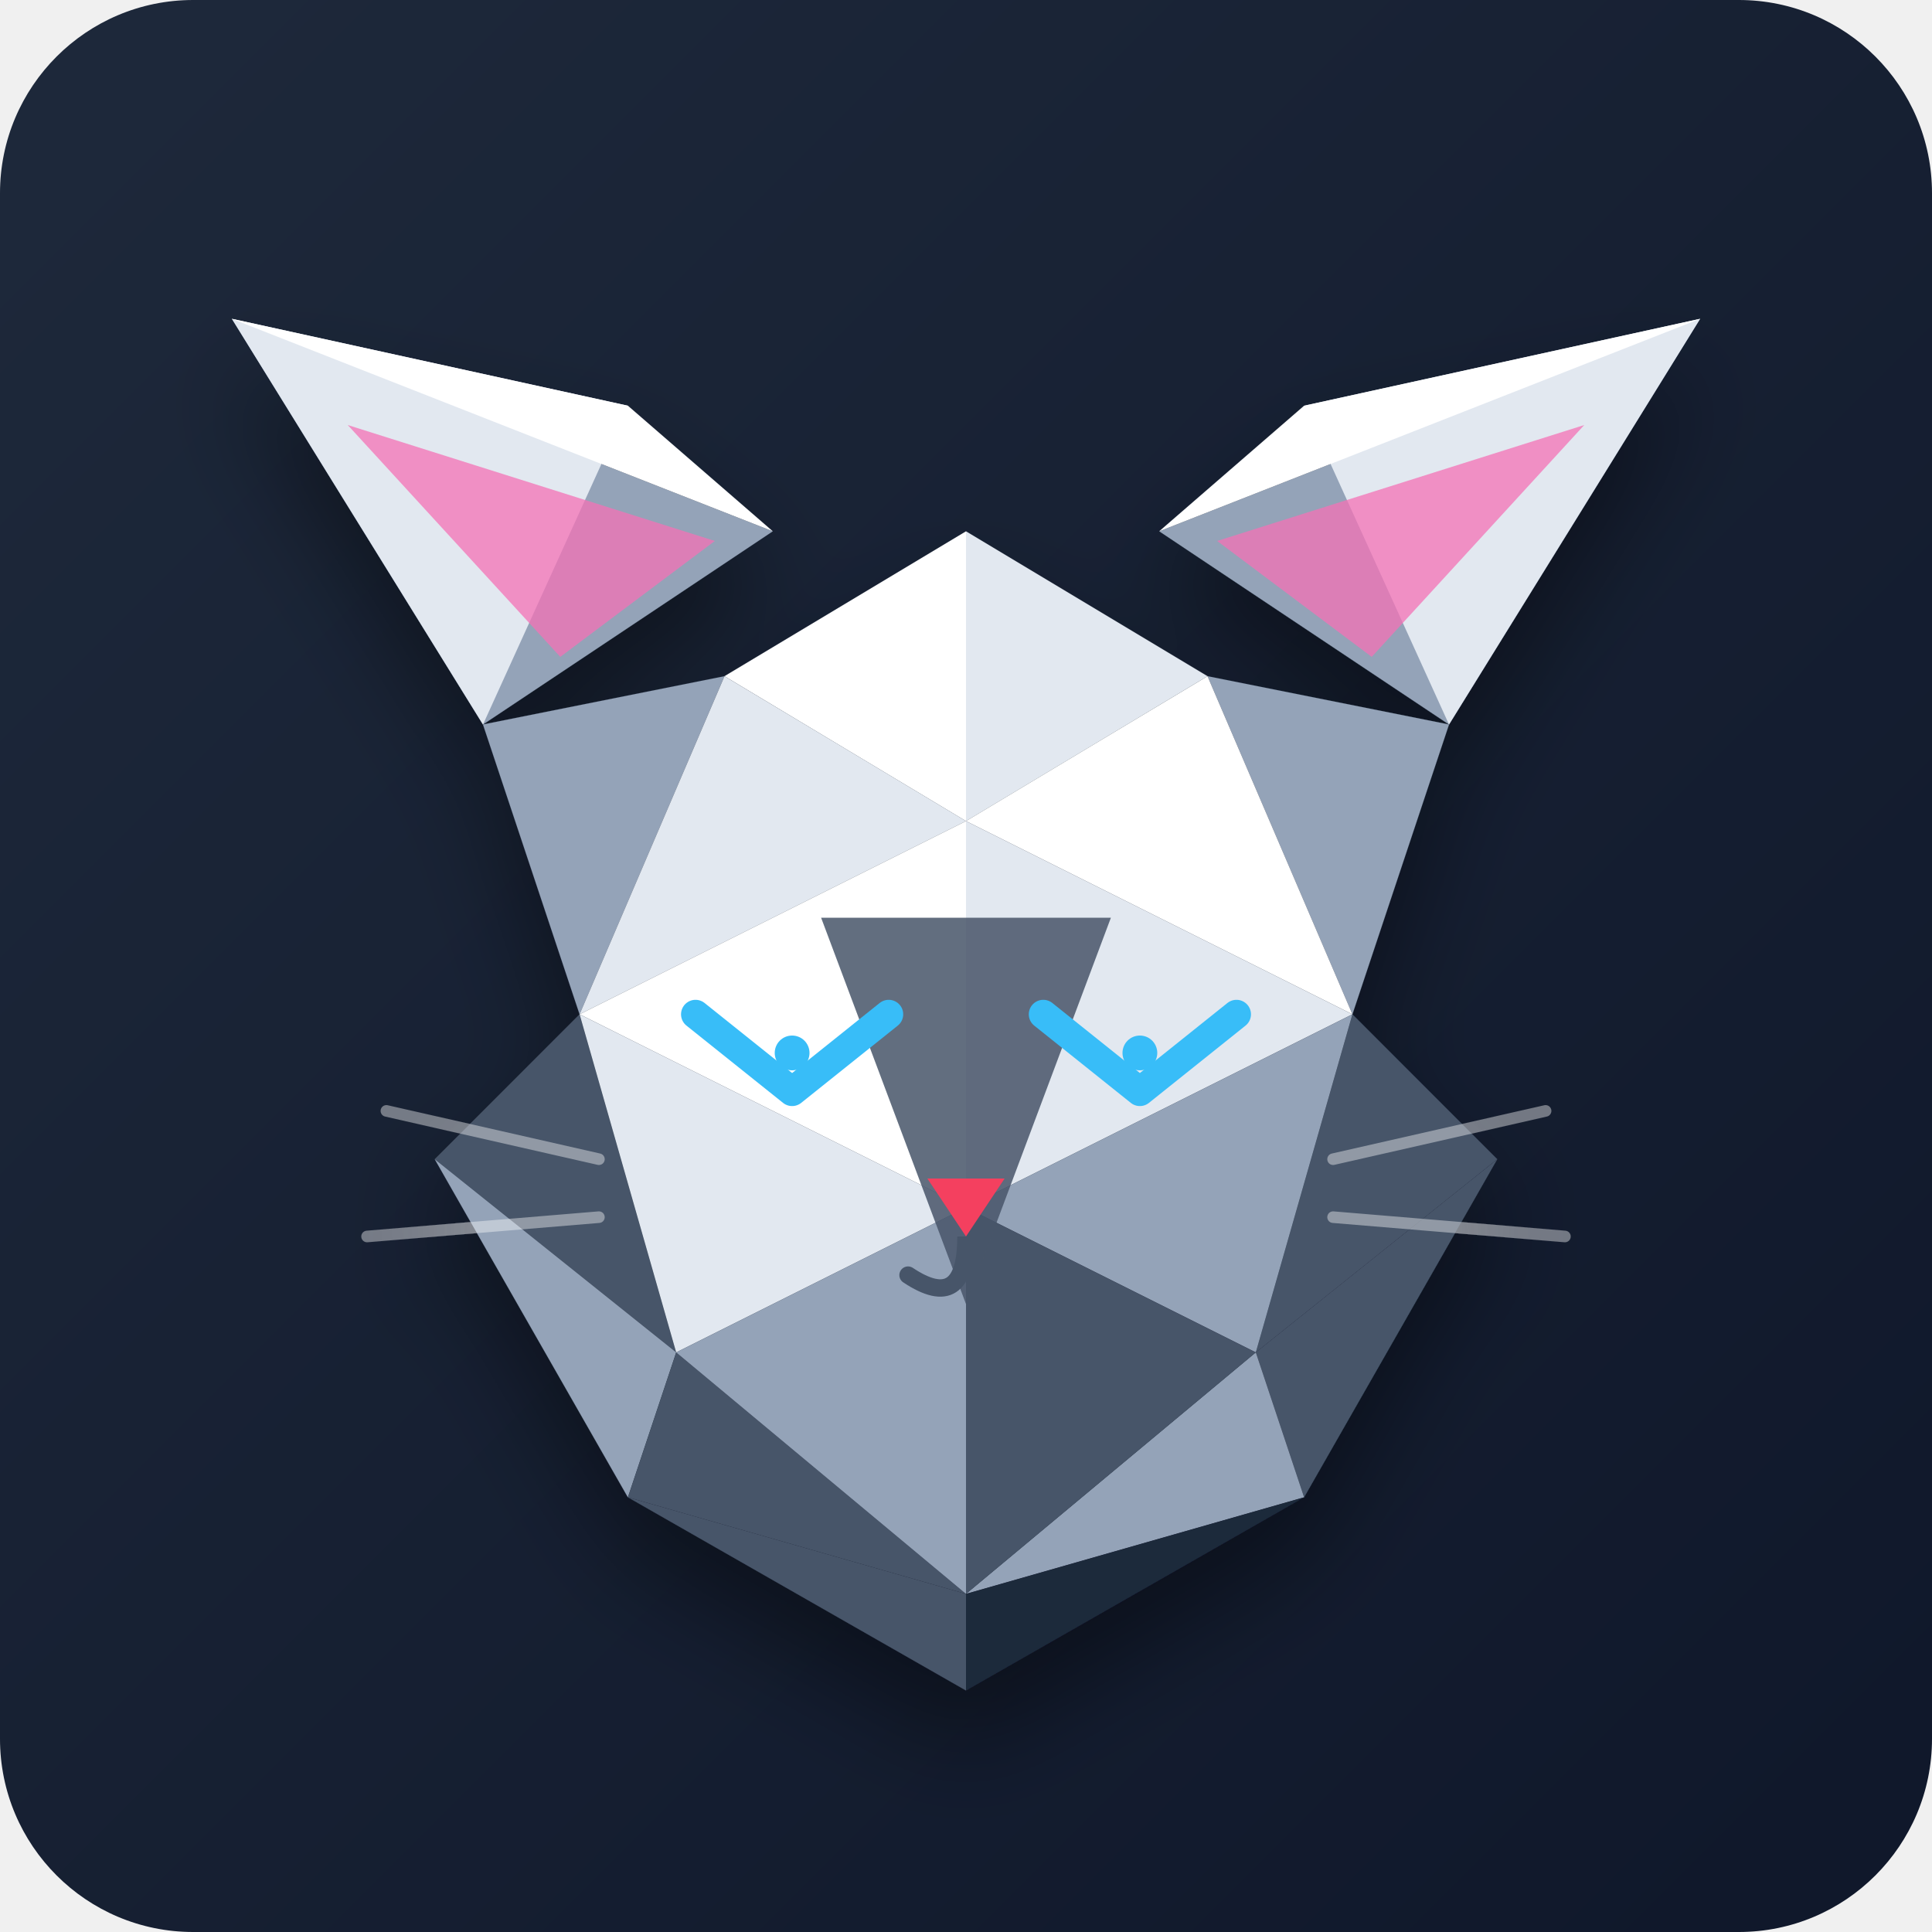
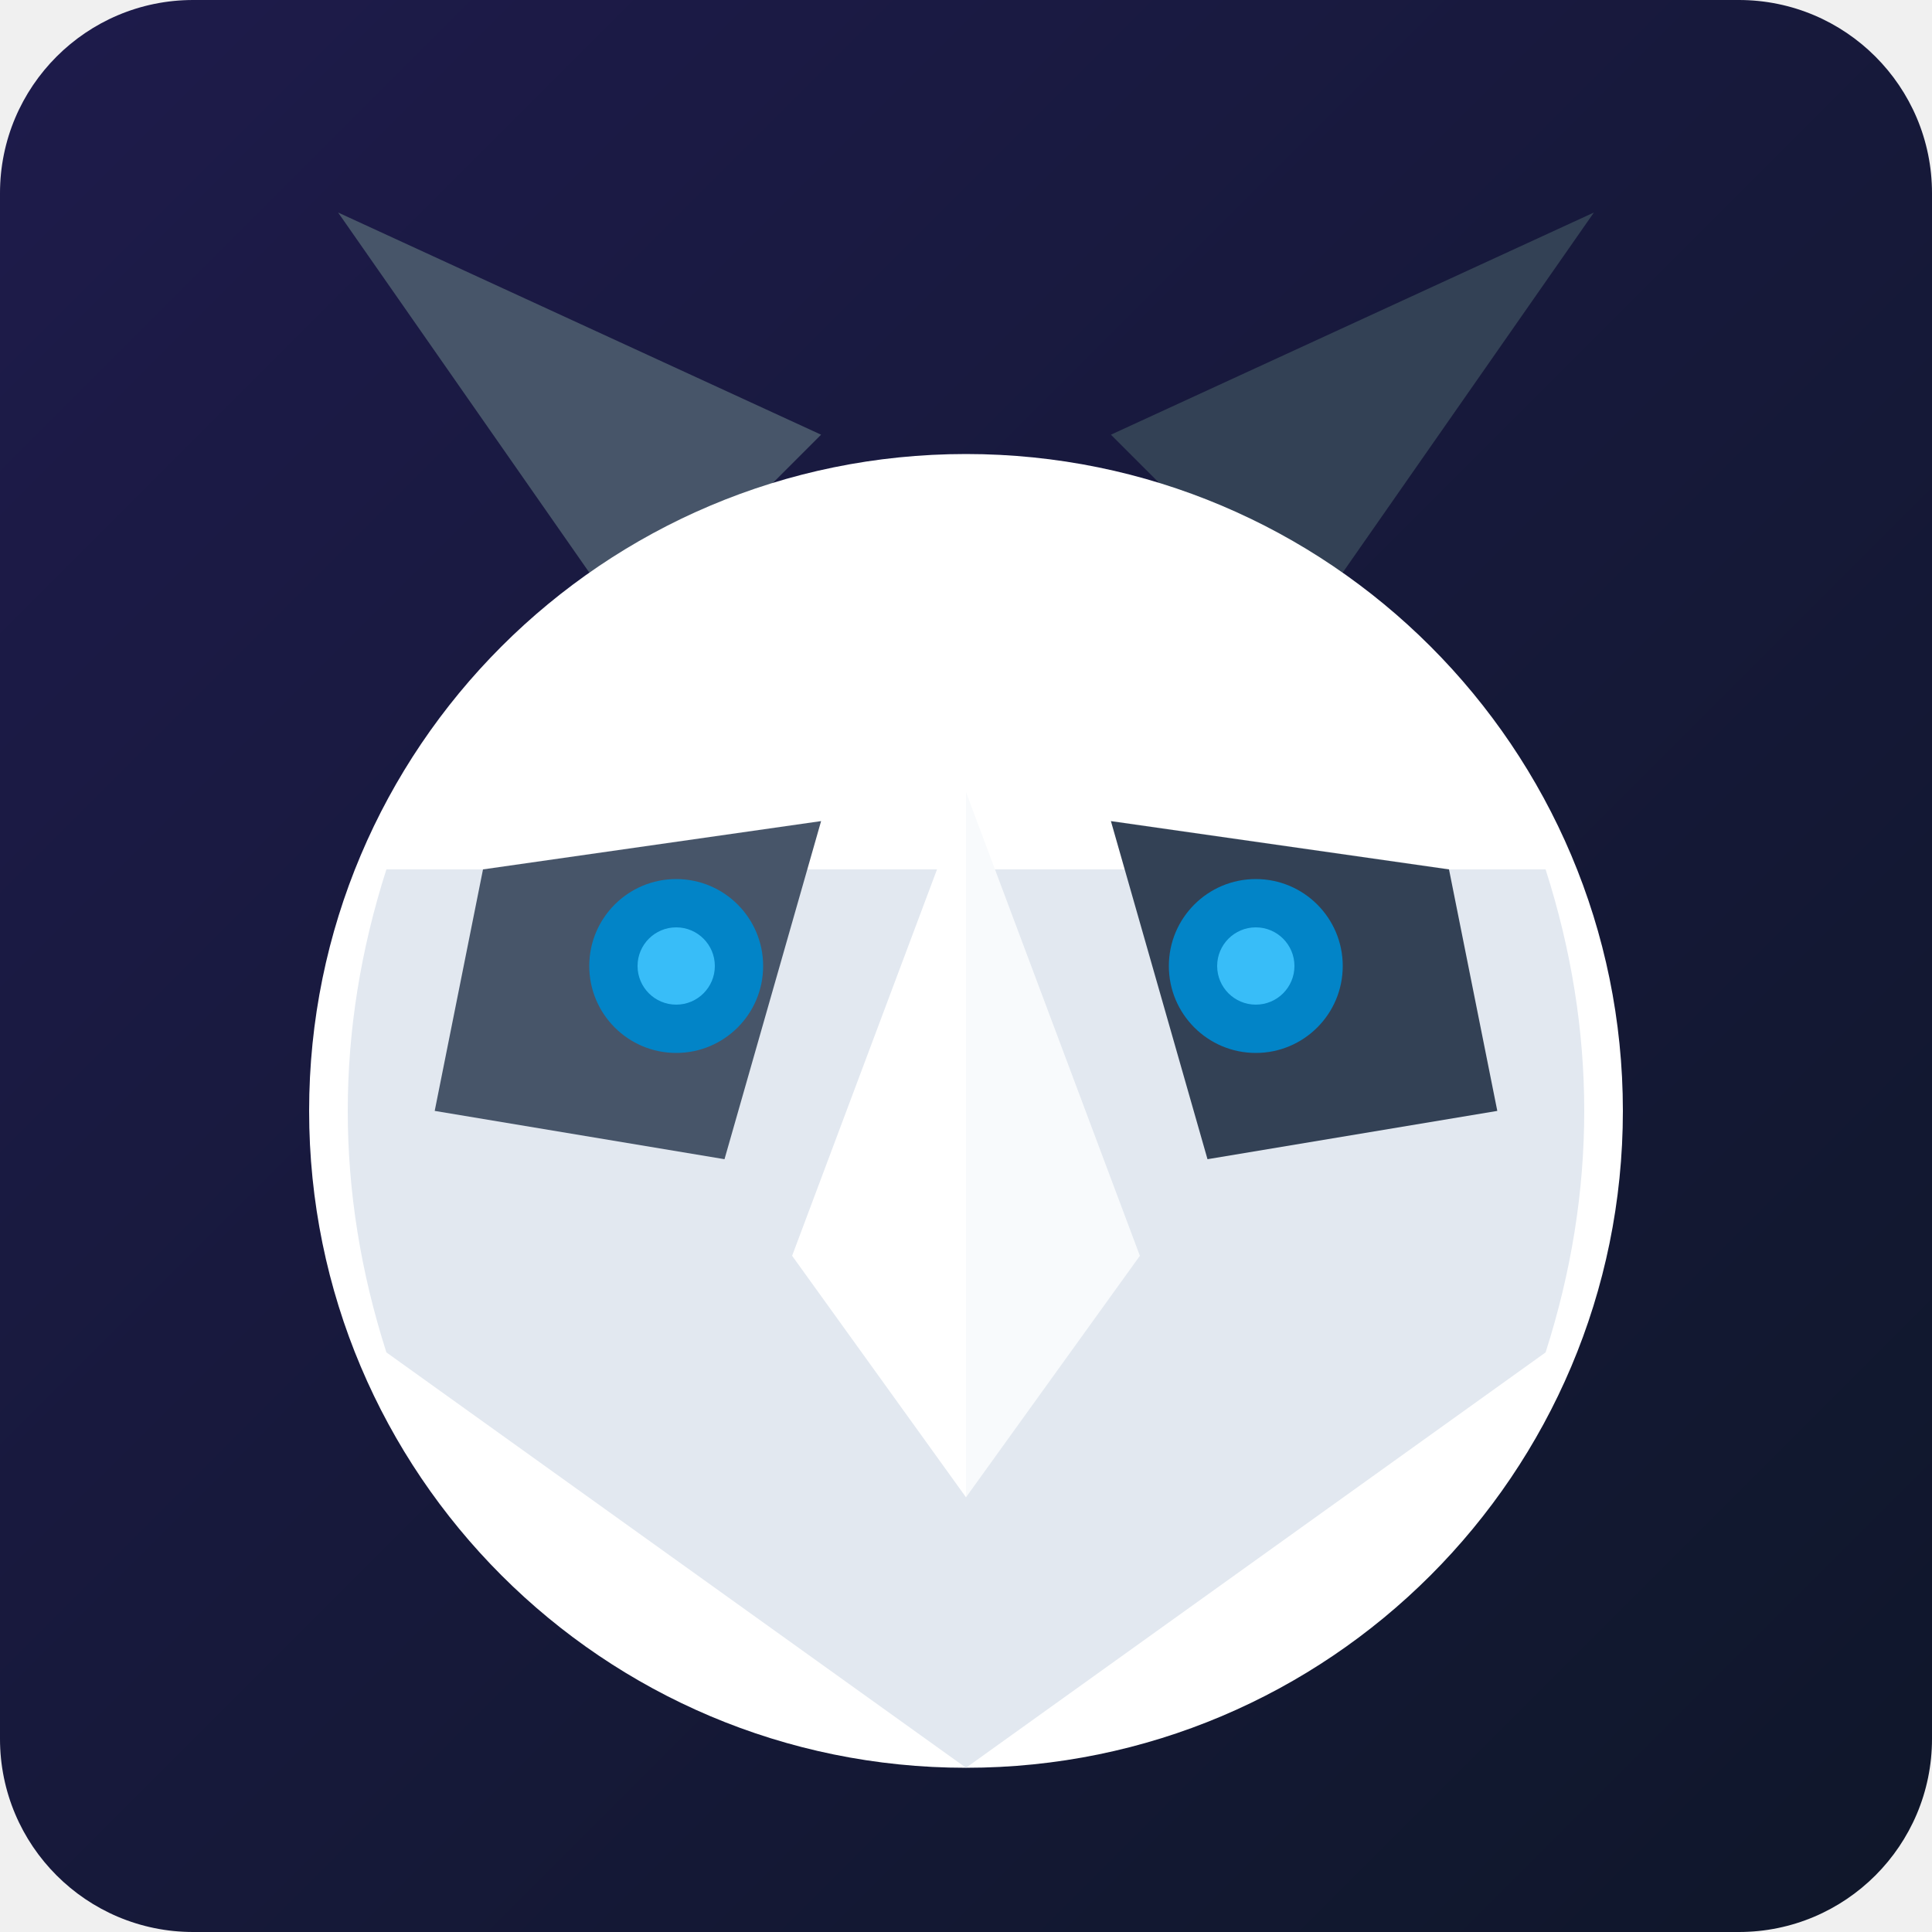
<svg xmlns="http://www.w3.org/2000/svg" viewBox="0 0 200 200" width="100%" height="100%">
  <defs>
-     <linearGradient id="grad-bg-4_ragdoll" x1="0%" y1="0%" x2="100%" y2="100%">
-       <stop offset="0%" stop-color="#1e293b" />
+     <linearGradient id="bg_ragb" x1="0" y1="0" x2="1" y2="1">
+       <stop offset="0%" stop-color="#1e1b4b" />
      <stop offset="100%" stop-color="#0f172a" />
    </linearGradient>
-     <filter id="glow-4_ragdoll" x="-20%" y="-20%" width="140%" height="140%">
-       <feDropShadow dx="0" dy="6" stdDeviation="5" flood-color="rgba(0,0,0,0.4)" />
-     </filter>
  </defs>
-   <rect width="200" height="200" rx="20" fill="url(#grad-bg-4_ragdoll)" />
-   <g filter="url(#glow-4_ragdoll)">
-     <polygon points="50,75 24,33 80,55" fill="#94a3b8" />
-     <polygon points="50,75 24,33 65,42" fill="#e2e8f0" />
-     <polygon points="65,42 24,33 80,55" fill="#ffffff" />
-     <polygon points="58,68 36,44 74,56" fill="#f472b6" opacity="0.75" />
-     <polygon points="150,75 176,33 120,55" fill="#94a3b8" />
-     <polygon points="150,75 176,33 135,42" fill="#e2e8f0" />
-     <polygon points="135,42 176,33 120,55" fill="#ffffff" />
-     <polygon points="142,68 164,44 126,56" fill="#f472b6" opacity="0.75" />
-     <polygon points="100,55 75,70 100,85" fill="#ffffff" />
-     <polygon points="100,55 125,70 100,85" fill="#e2e8f0" />
-     <polygon points="75,70 50,75 60,105" fill="#94a3b8" />
-     <polygon points="75,70 60,105 100,85" fill="#e2e8f0" />
-     <polygon points="125,70 150,75 140,105" fill="#94a3b8" />
-     <polygon points="125,70 140,105 100,85" fill="#ffffff" />
-     <polygon points="60,105 45,120 70,140" fill="#475569" />
-     <polygon points="60,105 100,85 100,125" fill="#ffffff" />
-     <polygon points="60,105 70,140 100,125" fill="#e2e8f0" />
-     <polygon points="140,105 155,120 130,140" fill="#475569" />
-     <polygon points="140,105 100,85 100,125" fill="#e2e8f0" />
-     <polygon points="140,105 130,140 100,125" fill="#94a3b8" />
-     <polygon points="70,140 45,120 65,155" fill="#94a3b8" />
-     <polygon points="70,140 65,155 100,165" fill="#475569" />
-     <polygon points="70,140 100,125 100,165" fill="#94a3b8" />
-     <polygon points="130,140 155,120 135,155" fill="#475569" />
-     <polygon points="130,140 135,155 100,165" fill="#94a3b8" />
-     <polygon points="130,140 100,125 100,165" fill="#475569" />
-     <polygon points="65,155 100,165 100,175" fill="#475569" />
-     <polygon points="135,155 100,165 100,175" fill="#1e293b" />
-     <polygon points="85,95 115,95 100,135" fill="#475569" opacity="0.85" />
-     <path d="M 72 105 L 82 113 L 92 105" stroke="#38bdf8" stroke-width="3" stroke-linecap="round" stroke-linejoin="round" fill="none" />
-     <circle cx="82" cy="109" r="1.8" fill="#38bdf8" />
-     <path d="M 108 105 L 118 113 L 128 105" stroke="#38bdf8" stroke-width="3" stroke-linecap="round" stroke-linejoin="round" fill="none" />
-     <circle cx="118" cy="109" r="1.8" fill="#38bdf8" />
-     <polygon points="96,122 104,122 100,128" fill="#f43f5e" />
-     <path d="M 94 132 Q 100 136 100 128 Q 100 136 106 132" stroke="#475569" stroke-width="1.8" fill="none" stroke-linecap="round" />
-     <line x1="62" y1="120" x2="40" y2="115" stroke="rgba(255,255,255,0.4)" stroke-width="1.2" stroke-linecap="round" />
-     <line x1="62" y1="126" x2="38" y2="128" stroke="rgba(255,255,255,0.4)" stroke-width="1.2" stroke-linecap="round" />
-     <line x1="138" y1="120" x2="160" y2="115" stroke="rgba(255,255,255,0.4)" stroke-width="1.2" stroke-linecap="round" />
-     <line x1="138" y1="126" x2="162" y2="128" stroke="rgba(255,255,255,0.4)" stroke-width="1.2" stroke-linecap="round" />
-   </g>
+   <rect width="200" height="200" rx="20" fill="url(#bg_ragb)" />
+   <polygon points="65,65 35,22 85,45" fill="#475569" />
+   <polygon points="135,65 165,22 115,45" fill="#334155" />
+   <circle cx="100" cy="115" r="68" fill="#ffffff" />
+   <path d="M 40,90 Q 32,115 40,140 L 100,183 L 160,140 Q 168,115 160,90 Z" fill="#e2e8f0" />
+   <polygon points="50,90 85,85 75,120 45,115" fill="#475569" />
+   <polygon points="150,90 115,85 125,120 155,115" fill="#334155" />
+   <polygon points="100,82 82,130 100,155" fill="#ffffff" />
+   <polygon points="100,82 118,130 100,155" fill="#f8fafc" />
+   <circle cx="70" cy="100" r="9" fill="#0284c7" />
+   <circle cx="70" cy="100" r="4" fill="#38bdf8" />
+   <circle cx="130" cy="100" r="9" fill="#0284c7" />
+   <circle cx="130" cy="100" r="4" fill="#38bdf8" />
</svg>
